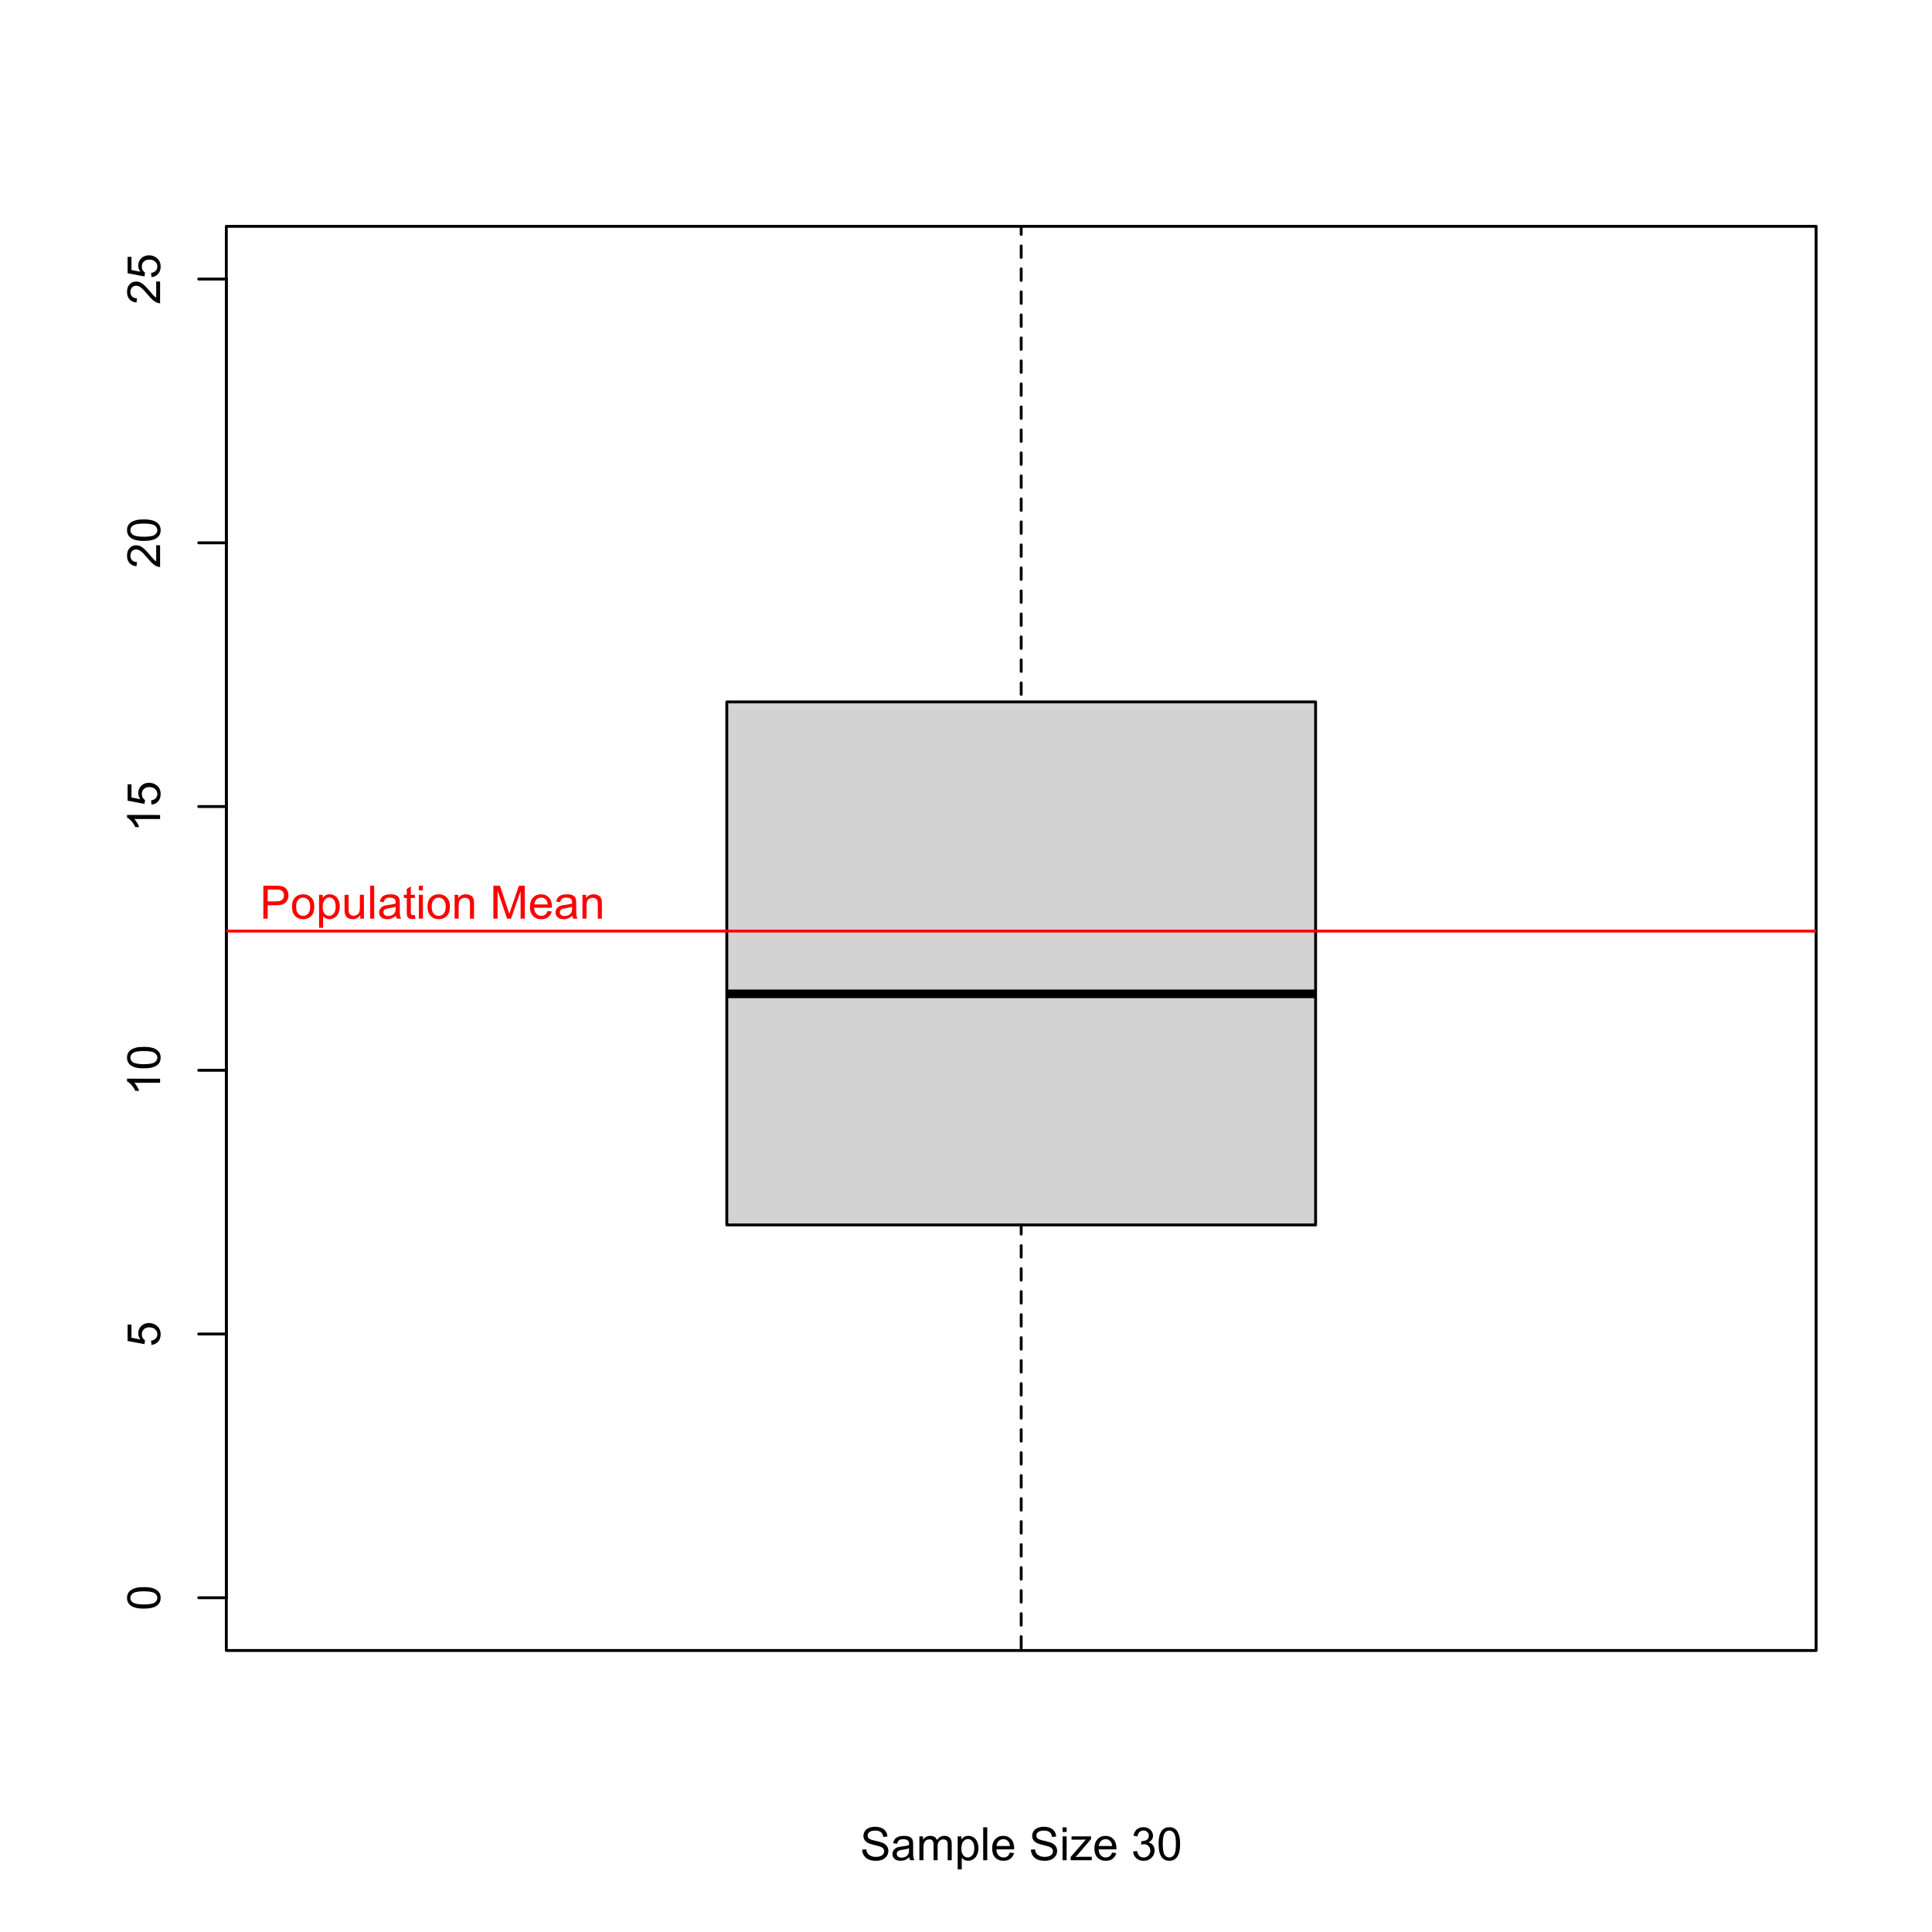
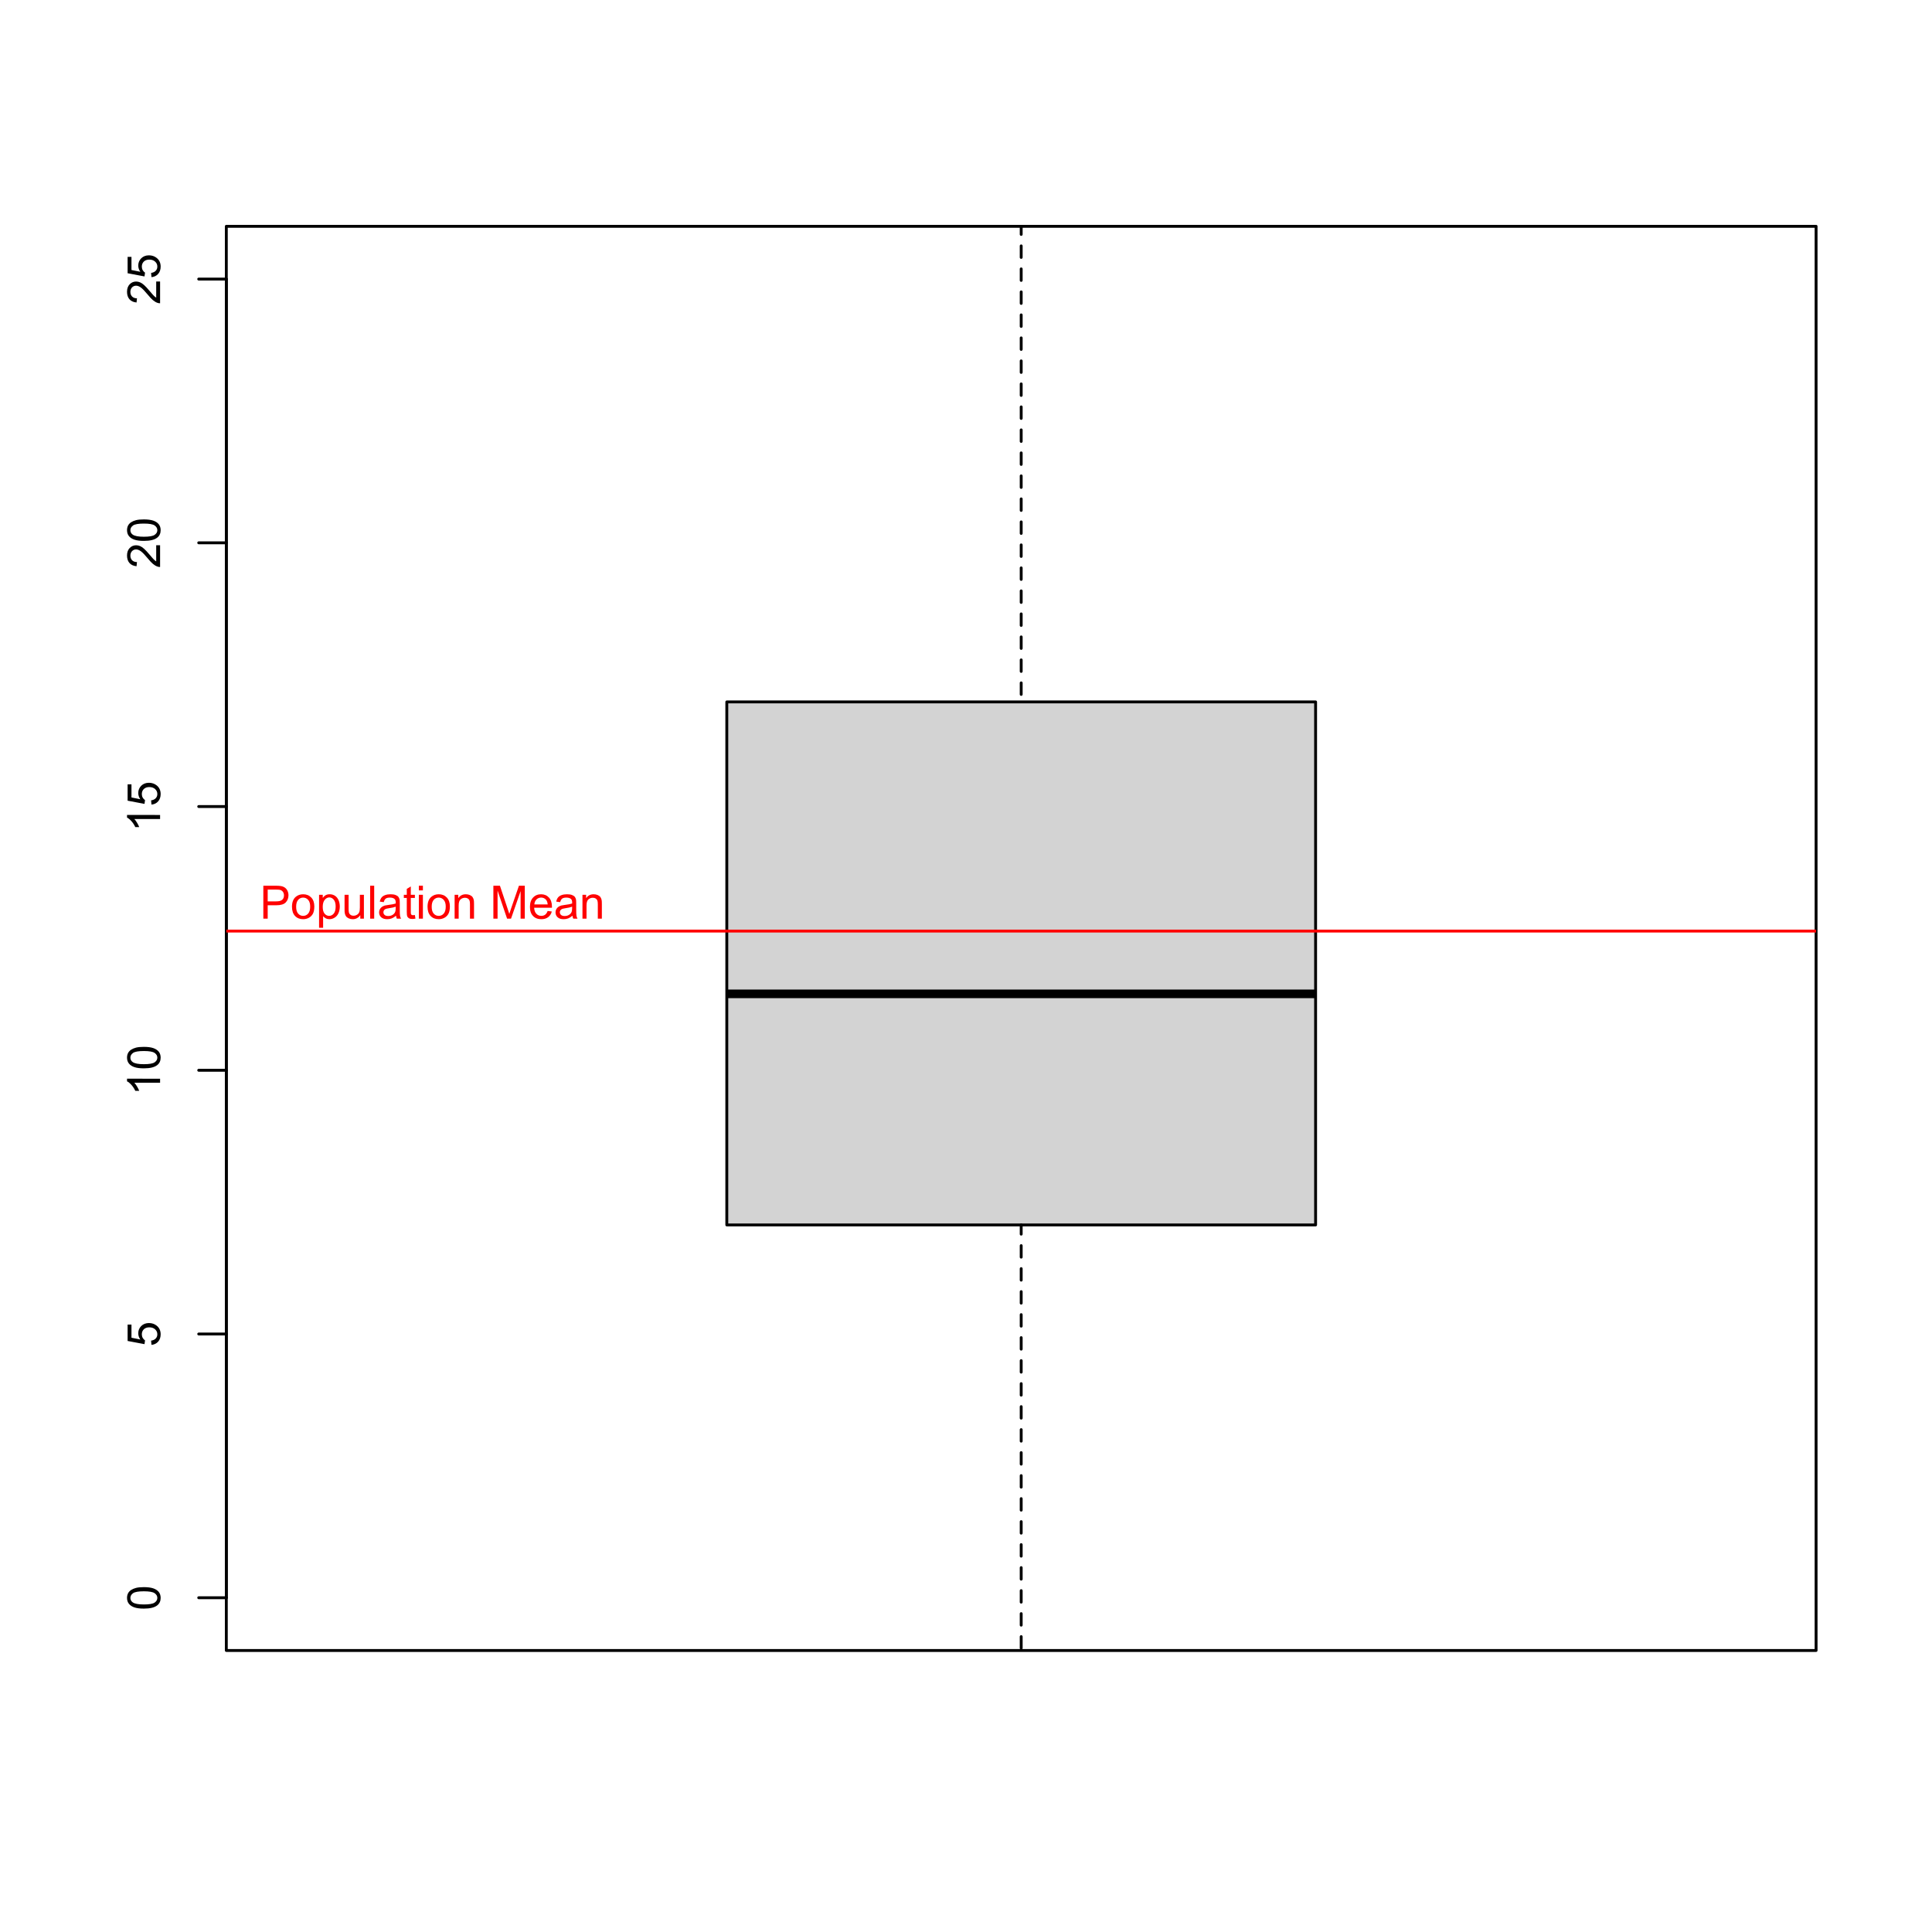
<svg xmlns="http://www.w3.org/2000/svg" xmlns:xlink="http://www.w3.org/1999/xlink" width="504pt" height="504pt" viewBox="0 0 504 504" version="1.1">
  <defs>
    <g>
      <symbol overflow="visible" id="glyph0-0">
        <path style="stroke:none;" d="M 0 -1.5 L -7.5 -1.5 L -7.5 -7.5 L 0 -7.5 Z M -0.188 -1.688 L -0.188 -7.312 L -7.312 -7.312 L -7.312 -1.688 Z M -0.188 -1.688 " />
      </symbol>
      <symbol overflow="visible" id="glyph0-1">
        <path style="stroke:none;" d="M -4.234 -0.5 C -5.246 -0.496 -6.062 -0.602 -6.688 -0.812 C -7.305 -1.02 -7.785 -1.328 -8.121 -1.742 C -8.457 -2.152 -8.625 -2.672 -8.625 -3.301 C -8.625 -3.758 -8.531 -4.164 -8.348 -4.512 C -8.16 -4.859 -7.891 -5.145 -7.543 -5.371 C -7.191 -5.594 -6.766 -5.773 -6.266 -5.906 C -5.762 -6.035 -5.086 -6.098 -4.234 -6.102 C -3.223 -6.098 -2.41 -5.996 -1.793 -5.789 C -1.176 -5.578 -0.695 -5.266 -0.359 -4.859 C -0.02 -4.445 0.145 -3.926 0.148 -3.297 C 0.145 -2.465 -0.148 -1.816 -0.742 -1.348 C -1.457 -0.781 -2.621 -0.496 -4.234 -0.5 Z M -4.234 -1.582 C -2.824 -1.582 -1.887 -1.746 -1.418 -2.074 C -0.949 -2.402 -0.715 -2.809 -0.719 -3.297 C -0.715 -3.777 -0.949 -4.184 -1.422 -4.52 C -1.887 -4.848 -2.824 -5.016 -4.234 -5.016 C -5.648 -5.016 -6.59 -4.848 -7.055 -4.52 C -7.516 -4.188 -7.746 -3.777 -7.75 -3.289 C -7.746 -2.801 -7.543 -2.414 -7.137 -2.129 C -6.613 -1.762 -5.645 -1.582 -4.234 -1.582 Z M -4.234 -1.582 " />
      </symbol>
      <symbol overflow="visible" id="glyph0-2">
        <path style="stroke:none;" d="M -2.25 -0.5 L -2.344 -1.605 C -1.805 -1.684 -1.398 -1.871 -1.125 -2.176 C -0.852 -2.473 -0.715 -2.836 -0.719 -3.258 C -0.715 -3.766 -0.906 -4.195 -1.293 -4.547 C -1.672 -4.898 -2.18 -5.074 -2.816 -5.074 C -3.414 -5.074 -3.891 -4.902 -4.242 -4.566 C -4.59 -4.227 -4.762 -3.785 -4.766 -3.242 C -4.762 -2.898 -4.684 -2.594 -4.531 -2.32 C -4.375 -2.047 -4.176 -1.832 -3.93 -1.676 L -4.062 -0.688 L -8.473 -1.52 L -8.473 -5.789 L -7.465 -5.789 L -7.465 -2.363 L -5.156 -1.898 C -5.516 -2.414 -5.695 -2.953 -5.695 -3.523 C -5.695 -4.27 -5.434 -4.902 -4.914 -5.422 C -4.395 -5.934 -3.727 -6.191 -2.91 -6.195 C -2.133 -6.191 -1.461 -5.965 -0.895 -5.516 C -0.199 -4.961 0.145 -4.211 0.148 -3.258 C 0.145 -2.477 -0.07 -1.836 -0.508 -1.344 C -0.941 -0.848 -1.523 -0.566 -2.25 -0.5 Z M -2.25 -0.5 " />
      </symbol>
      <symbol overflow="visible" id="glyph0-3">
        <path style="stroke:none;" d="M 0 -4.469 L 0 -3.414 L -6.719 -3.418 C -6.477 -3.16 -6.234 -2.828 -5.996 -2.418 C -5.75 -2.004 -5.57 -1.633 -5.449 -1.309 L -6.469 -1.309 C -6.742 -1.895 -7.078 -2.41 -7.477 -2.852 C -7.871 -3.293 -8.254 -3.605 -8.625 -3.793 L -8.625 -4.473 Z M 0 -4.469 " />
      </symbol>
      <symbol overflow="visible" id="glyph0-4">
        <path style="stroke:none;" d="M -1.012 -6.039 L 0 -6.039 L 0 -0.363 C -0.254 -0.355 -0.496 -0.395 -0.734 -0.488 C -1.117 -0.629 -1.5 -0.859 -1.875 -1.18 C -2.25 -1.496 -2.684 -1.957 -3.176 -2.562 C -3.941 -3.492 -4.547 -4.125 -4.992 -4.453 C -5.438 -4.781 -5.859 -4.945 -6.266 -4.945 C -6.68 -4.945 -7.031 -4.793 -7.32 -4.496 C -7.602 -4.195 -7.746 -3.809 -7.75 -3.328 C -7.746 -2.82 -7.594 -2.414 -7.293 -2.109 C -6.984 -1.805 -6.562 -1.648 -6.031 -1.648 L -6.141 -0.562 C -6.945 -0.637 -7.559 -0.914 -7.988 -1.402 C -8.41 -1.883 -8.625 -2.535 -8.625 -3.352 C -8.625 -4.176 -8.395 -4.828 -7.938 -5.309 C -7.48 -5.789 -6.914 -6.027 -6.242 -6.031 C -5.895 -6.027 -5.559 -5.957 -5.227 -5.82 C -4.891 -5.676 -4.539 -5.441 -4.176 -5.117 C -3.805 -4.789 -3.301 -4.25 -2.664 -3.492 C -2.129 -2.859 -1.77 -2.453 -1.582 -2.273 C -1.395 -2.094 -1.203 -1.945 -1.012 -1.828 Z M -1.012 -6.039 " />
      </symbol>
      <symbol overflow="visible" id="glyph1-0">
        <path style="stroke:none;" d="M 1.5 0 L 1.5 -7.5 L 7.5 -7.5 L 7.5 0 Z M 1.688 -0.188 L 7.312 -0.188 L 7.312 -7.312 L 1.688 -7.312 Z M 1.688 -0.188 " />
      </symbol>
      <symbol overflow="visible" id="glyph1-1">
-         <path style="stroke:none;" d="M 0.539 -2.758 L 1.609 -2.852 C 1.66 -2.422 1.777 -2.07 1.965 -1.797 C 2.145 -1.52 2.434 -1.297 2.828 -1.129 C 3.215 -0.957 3.656 -0.871 4.148 -0.875 C 4.578 -0.871 4.961 -0.938 5.297 -1.066 C 5.629 -1.191 5.875 -1.367 6.039 -1.594 C 6.199 -1.82 6.281 -2.066 6.281 -2.332 C 6.281 -2.598 6.203 -2.832 6.047 -3.035 C 5.891 -3.238 5.633 -3.406 5.273 -3.547 C 5.043 -3.633 4.531 -3.773 3.746 -3.965 C 2.953 -4.152 2.402 -4.332 2.086 -4.5 C 1.672 -4.711 1.363 -4.977 1.168 -5.297 C 0.965 -5.617 0.867 -5.973 0.867 -6.367 C 0.867 -6.801 0.988 -7.207 1.234 -7.582 C 1.48 -7.957 1.84 -8.242 2.312 -8.441 C 2.785 -8.633 3.312 -8.73 3.891 -8.734 C 4.523 -8.73 5.082 -8.629 5.574 -8.426 C 6.059 -8.223 6.434 -7.922 6.695 -7.523 C 6.957 -7.125 7.098 -6.672 7.117 -6.172 L 6.031 -6.086 C 5.969 -6.629 5.77 -7.039 5.434 -7.316 C 5.094 -7.594 4.598 -7.734 3.938 -7.734 C 3.25 -7.734 2.746 -7.605 2.434 -7.355 C 2.113 -7.098 1.957 -6.797 1.961 -6.445 C 1.957 -6.137 2.07 -5.883 2.297 -5.684 C 2.516 -5.48 3.086 -5.273 4.012 -5.07 C 4.934 -4.859 5.566 -4.68 5.914 -4.523 C 6.41 -4.293 6.781 -4 7.02 -3.648 C 7.254 -3.293 7.371 -2.887 7.375 -2.426 C 7.371 -1.969 7.242 -1.535 6.984 -1.133 C 6.723 -0.727 6.344 -0.414 5.855 -0.188 C 5.363 0.035 4.812 0.145 4.203 0.148 C 3.422 0.145 2.77 0.035 2.246 -0.191 C 1.719 -0.414 1.309 -0.754 1.012 -1.215 C 0.711 -1.668 0.555 -2.184 0.539 -2.758 Z M 0.539 -2.758 " />
+         <path style="stroke:none;" d="M 0.926 0 L 0.926 -8.59 L 4.164 -8.59 C 4.734 -8.59 5.172 -8.562 5.473 -8.508 C 5.895 -8.438 6.246 -8.301 6.531 -8.105 C 6.816 -7.906 7.047 -7.633 7.223 -7.277 C 7.395 -6.918 7.48 -6.527 7.484 -6.105 C 7.48 -5.371 7.25 -4.75 6.785 -4.25 C 6.316 -3.742 5.477 -3.492 4.266 -3.492 L 2.062 -3.492 L 2.062 0 Z M 2.062 -4.508 L 4.281 -4.508 C 5.012 -4.504 5.535 -4.641 5.848 -4.918 C 6.156 -5.188 6.309 -5.574 6.312 -6.07 C 6.309 -6.43 6.219 -6.734 6.039 -6.992 C 5.855 -7.242 5.617 -7.414 5.32 -7.5 C 5.125 -7.551 4.77 -7.574 4.258 -7.578 L 2.062 -7.578 Z M 2.062 -4.508 " />
      </symbol>
      <symbol overflow="visible" id="glyph1-2">
-         <path style="stroke:none;" d="M 4.852 -0.766 C 4.461 -0.434 4.082 -0.199 3.723 -0.062 C 3.355 0.074 2.969 0.141 2.562 0.141 C 1.875 0.141 1.352 -0.023 0.984 -0.359 C 0.617 -0.688 0.434 -1.117 0.434 -1.641 C 0.434 -1.945 0.5 -2.223 0.641 -2.473 C 0.777 -2.723 0.961 -2.926 1.188 -3.082 C 1.41 -3.234 1.664 -3.348 1.945 -3.43 C 2.152 -3.477 2.465 -3.531 2.883 -3.586 C 3.734 -3.688 4.359 -3.809 4.766 -3.949 C 4.766 -4.09 4.77 -4.18 4.77 -4.227 C 4.77 -4.648 4.668 -4.953 4.469 -5.133 C 4.199 -5.371 3.801 -5.488 3.27 -5.492 C 2.77 -5.488 2.402 -5.402 2.168 -5.23 C 1.934 -5.055 1.758 -4.746 1.648 -4.305 L 0.617 -4.445 C 0.707 -4.887 0.863 -5.242 1.078 -5.516 C 1.289 -5.781 1.598 -5.992 2.008 -6.141 C 2.41 -6.289 2.883 -6.363 3.422 -6.363 C 3.953 -6.363 4.383 -6.301 4.715 -6.176 C 5.047 -6.051 5.293 -5.891 5.449 -5.703 C 5.605 -5.512 5.715 -5.273 5.777 -4.984 C 5.809 -4.805 5.824 -4.48 5.828 -4.016 L 5.828 -2.609 C 5.824 -1.625 5.848 -1.004 5.895 -0.746 C 5.941 -0.484 6.031 -0.238 6.164 0 L 5.062 0 C 4.953 -0.219 4.883 -0.473 4.852 -0.766 Z M 4.766 -3.125 C 4.375 -2.965 3.801 -2.832 3.039 -2.727 C 2.605 -2.66 2.301 -2.59 2.121 -2.516 C 1.941 -2.434 1.801 -2.32 1.703 -2.172 C 1.605 -2.02 1.559 -1.852 1.559 -1.672 C 1.559 -1.387 1.664 -1.152 1.875 -0.969 C 2.086 -0.777 2.398 -0.684 2.812 -0.688 C 3.219 -0.684 3.578 -0.773 3.895 -0.953 C 4.211 -1.129 4.445 -1.371 4.594 -1.68 C 4.707 -1.918 4.762 -2.27 4.766 -2.734 Z M 4.766 -3.125 " />
+         <path style="stroke:none;" d="M 0.398 -3.109 C 0.398 -4.262 0.719 -5.117 1.359 -5.672 C 1.895 -6.133 2.547 -6.363 3.316 -6.363 C 4.172 -6.363 4.871 -6.082 5.414 -5.52 C 5.953 -4.957 6.223 -4.184 6.227 -3.199 C 6.223 -2.398 6.102 -1.766 5.867 -1.309 C 5.625 -0.848 5.277 -0.492 4.82 -0.238 C 4.359 0.016 3.859 0.141 3.316 0.141 C 2.441 0.141 1.734 -0.137 1.203 -0.695 C 0.664 -1.254 0.398 -2.059 0.398 -3.109 Z M 1.484 -3.109 C 1.48 -2.309 1.656 -1.711 2.004 -1.32 C 2.348 -0.922 2.785 -0.727 3.316 -0.727 C 3.84 -0.727 4.273 -0.926 4.621 -1.324 C 4.969 -1.723 5.145 -2.328 5.145 -3.148 C 5.145 -3.914 4.969 -4.496 4.617 -4.895 C 4.266 -5.289 3.832 -5.488 3.316 -5.492 C 2.785 -5.488 2.348 -5.293 2.004 -4.898 C 1.656 -4.5 1.48 -3.902 1.484 -3.109 Z M 1.484 -3.109 " />
      </symbol>
      <symbol overflow="visible" id="glyph1-3">
-         <path style="stroke:none;" d="M 0.789 0 L 0.789 -6.223 L 1.734 -6.223 L 1.734 -5.352 C 1.93 -5.648 2.188 -5.895 2.512 -6.082 C 2.836 -6.27 3.207 -6.363 3.621 -6.363 C 4.082 -6.363 4.457 -6.266 4.754 -6.074 C 5.043 -5.883 5.254 -5.617 5.379 -5.273 C 5.871 -6 6.512 -6.363 7.301 -6.363 C 7.918 -6.363 8.391 -6.191 8.723 -5.848 C 9.055 -5.504 9.223 -4.977 9.223 -4.273 L 9.223 0 L 8.172 0 L 8.172 -3.922 C 8.168 -4.34 8.133 -4.645 8.07 -4.832 C 8 -5.016 7.879 -5.164 7.699 -5.277 C 7.52 -5.391 7.309 -5.449 7.066 -5.449 C 6.629 -5.449 6.266 -5.301 5.977 -5.012 C 5.688 -4.719 5.543 -4.254 5.543 -3.617 L 5.543 0 L 4.488 0 L 4.488 -4.043 C 4.488 -4.512 4.402 -4.863 4.23 -5.098 C 4.059 -5.332 3.777 -5.449 3.387 -5.449 C 3.09 -5.449 2.812 -5.371 2.562 -5.215 C 2.309 -5.059 2.129 -4.828 2.016 -4.527 C 1.898 -4.227 1.84 -3.793 1.844 -3.227 L 1.844 0 Z M 0.789 0 " />
+         <path style="stroke:none;" d="M 0.789 2.383 L 0.789 -6.223 L 1.75 -6.223 L 1.75 -5.414 C 1.977 -5.73 2.234 -5.965 2.52 -6.125 C 2.801 -6.281 3.145 -6.363 3.555 -6.363 C 4.082 -6.363 4.551 -6.227 4.961 -5.953 C 5.363 -5.68 5.672 -5.293 5.883 -4.793 C 6.09 -4.293 6.191 -3.746 6.195 -3.156 C 6.191 -2.52 6.078 -1.945 5.852 -1.438 C 5.621 -0.922 5.289 -0.531 4.855 -0.266 C 4.418 0.008 3.961 0.141 3.48 0.141 C 3.129 0.141 2.812 0.066 2.535 -0.082 C 2.254 -0.23 2.023 -0.418 1.844 -0.645 L 1.844 2.383 Z M 1.746 -3.078 C 1.746 -2.273 1.906 -1.684 2.23 -1.301 C 2.555 -0.918 2.949 -0.727 3.41 -0.727 C 3.879 -0.727 4.277 -0.922 4.613 -1.32 C 4.945 -1.711 5.113 -2.328 5.117 -3.164 C 5.113 -3.953 4.949 -4.547 4.625 -4.945 C 4.297 -5.34 3.91 -5.535 3.457 -5.539 C 3.004 -5.535 2.605 -5.324 2.262 -4.906 C 1.918 -4.484 1.746 -3.875 1.746 -3.078 Z M 1.746 -3.078 " />
      </symbol>
      <symbol overflow="visible" id="glyph1-4">
-         <path style="stroke:none;" d="M 0.789 2.383 L 0.789 -6.223 L 1.75 -6.223 L 1.75 -5.414 C 1.977 -5.73 2.234 -5.965 2.52 -6.125 C 2.801 -6.281 3.145 -6.363 3.555 -6.363 C 4.082 -6.363 4.551 -6.227 4.961 -5.953 C 5.363 -5.68 5.672 -5.293 5.883 -4.793 C 6.09 -4.293 6.191 -3.746 6.195 -3.156 C 6.191 -2.52 6.078 -1.945 5.852 -1.438 C 5.621 -0.922 5.289 -0.531 4.855 -0.266 C 4.418 0.008 3.961 0.141 3.48 0.141 C 3.129 0.141 2.812 0.066 2.535 -0.082 C 2.254 -0.23 2.023 -0.418 1.844 -0.645 L 1.844 2.383 Z M 1.746 -3.078 C 1.746 -2.273 1.906 -1.684 2.23 -1.301 C 2.555 -0.918 2.949 -0.727 3.41 -0.727 C 3.879 -0.727 4.277 -0.922 4.613 -1.32 C 4.945 -1.711 5.113 -2.328 5.117 -3.164 C 5.113 -3.953 4.949 -4.547 4.625 -4.945 C 4.297 -5.34 3.91 -5.535 3.457 -5.539 C 3.004 -5.535 2.605 -5.324 2.262 -4.906 C 1.918 -4.484 1.746 -3.875 1.746 -3.078 Z M 1.746 -3.078 " />
+         <path style="stroke:none;" d="M 4.867 0 L 4.867 -0.914 C 4.379 -0.211 3.723 0.141 2.895 0.141 C 2.527 0.141 2.184 0.07 1.867 -0.07 C 1.547 -0.211 1.309 -0.387 1.156 -0.602 C 1 -0.812 0.895 -1.074 0.832 -1.383 C 0.785 -1.59 0.762 -1.918 0.766 -2.367 L 0.766 -6.223 L 1.82 -6.223 L 1.82 -2.773 C 1.816 -2.219 1.84 -1.848 1.887 -1.656 C 1.949 -1.379 2.09 -1.16 2.309 -1.004 C 2.523 -0.84 2.789 -0.762 3.105 -0.766 C 3.418 -0.762 3.715 -0.844 3.996 -1.008 C 4.273 -1.172 4.469 -1.391 4.586 -1.672 C 4.699 -1.949 4.758 -2.355 4.758 -2.891 L 4.758 -6.223 L 5.812 -6.223 L 5.812 0 Z M 4.867 0 " />
      </symbol>
      <symbol overflow="visible" id="glyph1-5">
        <path style="stroke:none;" d="M 0.766 0 L 0.766 -8.59 L 1.82 -8.59 L 1.82 0 Z M 0.766 0 " />
      </symbol>
      <symbol overflow="visible" id="glyph1-6">
-         <path style="stroke:none;" d="M 5.051 -2.004 L 6.141 -1.867 C 5.969 -1.23 5.648 -0.738 5.184 -0.387 C 4.719 -0.035 4.125 0.141 3.406 0.141 C 2.492 0.141 1.77 -0.137 1.238 -0.699 C 0.699 -1.254 0.434 -2.043 0.438 -3.059 C 0.434 -4.105 0.703 -4.918 1.246 -5.496 C 1.781 -6.074 2.48 -6.363 3.344 -6.363 C 4.176 -6.363 4.855 -6.078 5.383 -5.512 C 5.91 -4.945 6.176 -4.148 6.176 -3.125 C 6.176 -3.059 6.172 -2.965 6.172 -2.844 L 1.531 -2.844 C 1.562 -2.156 1.758 -1.633 2.109 -1.27 C 2.457 -0.906 2.891 -0.727 3.41 -0.727 C 3.797 -0.727 4.125 -0.828 4.402 -1.031 C 4.672 -1.234 4.891 -1.559 5.051 -2.004 Z M 1.586 -3.711 L 5.062 -3.711 C 5.016 -4.227 4.883 -4.621 4.664 -4.887 C 4.328 -5.293 3.891 -5.496 3.359 -5.496 C 2.871 -5.496 2.465 -5.332 2.137 -5.008 C 1.805 -4.684 1.621 -4.25 1.586 -3.711 Z M 1.586 -3.711 " />
+         <path style="stroke:none;" d="M 4.852 -0.766 C 4.461 -0.434 4.082 -0.199 3.723 -0.062 C 3.355 0.074 2.969 0.141 2.562 0.141 C 1.875 0.141 1.352 -0.023 0.984 -0.359 C 0.617 -0.688 0.434 -1.117 0.434 -1.641 C 0.434 -1.945 0.5 -2.223 0.641 -2.473 C 0.777 -2.723 0.961 -2.926 1.188 -3.082 C 1.41 -3.234 1.664 -3.348 1.945 -3.43 C 2.152 -3.477 2.465 -3.531 2.883 -3.586 C 3.734 -3.688 4.359 -3.809 4.766 -3.949 C 4.766 -4.09 4.77 -4.18 4.77 -4.227 C 4.77 -4.648 4.668 -4.953 4.469 -5.133 C 4.199 -5.371 3.801 -5.488 3.27 -5.492 C 2.77 -5.488 2.402 -5.402 2.168 -5.23 C 1.934 -5.055 1.758 -4.746 1.648 -4.305 L 0.617 -4.445 C 0.707 -4.887 0.863 -5.242 1.078 -5.516 C 1.289 -5.781 1.598 -5.992 2.008 -6.141 C 2.41 -6.289 2.883 -6.363 3.422 -6.363 C 3.953 -6.363 4.383 -6.301 4.715 -6.176 C 5.047 -6.051 5.293 -5.891 5.449 -5.703 C 5.605 -5.512 5.715 -5.273 5.777 -4.984 C 5.809 -4.805 5.824 -4.48 5.828 -4.016 L 5.828 -2.609 C 5.824 -1.625 5.848 -1.004 5.895 -0.746 C 5.941 -0.484 6.031 -0.238 6.164 0 L 5.062 0 C 4.953 -0.219 4.883 -0.473 4.852 -0.766 Z M 4.766 -3.125 C 4.375 -2.965 3.801 -2.832 3.039 -2.727 C 2.605 -2.66 2.301 -2.59 2.121 -2.516 C 1.941 -2.434 1.801 -2.32 1.703 -2.172 C 1.605 -2.02 1.559 -1.852 1.559 -1.672 C 1.559 -1.387 1.664 -1.152 1.875 -0.969 C 2.086 -0.777 2.398 -0.684 2.812 -0.688 C 3.219 -0.684 3.578 -0.773 3.895 -0.953 C 4.211 -1.129 4.445 -1.371 4.594 -1.68 C 4.707 -1.918 4.762 -2.27 4.766 -2.734 Z M 4.766 -3.125 " />
      </symbol>
      <symbol overflow="visible" id="glyph1-7">
-         <path style="stroke:none;" d="" />
+         <path style="stroke:none;" d="M 3.094 -0.945 L 3.246 -0.012 C 2.949 0.051 2.684 0.082 2.449 0.082 C 2.066 0.082 1.77 0.023 1.559 -0.098 C 1.348 -0.219 1.199 -0.379 1.113 -0.578 C 1.027 -0.773 0.984 -1.188 0.984 -1.82 L 0.984 -5.402 L 0.211 -5.402 L 0.211 -6.223 L 0.984 -6.223 L 0.984 -7.766 L 2.031 -8.398 L 2.031 -6.223 L 3.094 -6.223 L 3.094 -5.402 L 2.031 -5.402 L 2.031 -1.766 C 2.027 -1.461 2.047 -1.27 2.086 -1.184 C 2.125 -1.098 2.184 -1.027 2.27 -0.977 C 2.352 -0.926 2.473 -0.902 2.633 -0.902 C 2.742 -0.902 2.898 -0.914 3.094 -0.945 Z M 3.094 -0.945 " />
      </symbol>
      <symbol overflow="visible" id="glyph1-8">
        <path style="stroke:none;" d="M 0.797 -7.375 L 0.797 -8.59 L 1.852 -8.59 L 1.852 -7.375 Z M 0.797 0 L 0.797 -6.223 L 1.852 -6.223 L 1.852 0 Z M 0.797 0 " />
      </symbol>
      <symbol overflow="visible" id="glyph1-9">
-         <path style="stroke:none;" d="M 0.234 0 L 0.234 -0.855 L 4.195 -5.402 C 3.746 -5.379 3.348 -5.367 3.008 -5.367 L 0.469 -5.367 L 0.469 -6.223 L 5.555 -6.223 L 5.555 -5.523 L 2.188 -1.578 L 1.535 -0.855 C 2.004 -0.887 2.445 -0.902 2.867 -0.906 L 5.742 -0.906 L 5.742 0 Z M 0.234 0 " />
+         <path style="stroke:none;" d="M 0.789 0 L 0.789 -6.223 L 1.742 -6.223 L 1.742 -5.336 C 2.195 -6.02 2.855 -6.363 3.719 -6.363 C 4.09 -6.363 4.434 -6.293 4.754 -6.16 C 5.066 -6.023 5.305 -5.848 5.461 -5.633 C 5.617 -5.41 5.727 -5.152 5.789 -4.852 C 5.828 -4.656 5.848 -4.312 5.848 -3.828 L 5.848 0 L 4.793 0 L 4.793 -3.785 C 4.793 -4.215 4.75 -4.535 4.668 -4.75 C 4.586 -4.961 4.441 -5.129 4.234 -5.258 C 4.023 -5.383 3.777 -5.449 3.5 -5.449 C 3.047 -5.449 2.66 -5.305 2.332 -5.02 C 2.004 -4.734 1.84 -4.195 1.844 -3.398 L 1.844 0 Z M 0.789 0 " />
      </symbol>
      <symbol overflow="visible" id="glyph1-10">
-         <path style="stroke:none;" d="M 0.504 -2.266 L 1.559 -2.406 C 1.68 -1.809 1.883 -1.379 2.176 -1.113 C 2.465 -0.848 2.82 -0.715 3.242 -0.719 C 3.734 -0.715 4.152 -0.887 4.496 -1.234 C 4.832 -1.574 5.004 -2 5.008 -2.516 C 5.004 -2.996 4.848 -3.395 4.535 -3.711 C 4.219 -4.023 3.816 -4.184 3.328 -4.184 C 3.129 -4.184 2.879 -4.145 2.586 -4.066 L 2.703 -4.992 C 2.766 -4.984 2.824 -4.98 2.871 -4.98 C 3.32 -4.98 3.723 -5.098 4.086 -5.332 C 4.441 -5.566 4.621 -5.926 4.625 -6.414 C 4.621 -6.801 4.492 -7.121 4.23 -7.375 C 3.965 -7.629 3.625 -7.758 3.219 -7.758 C 2.805 -7.758 2.465 -7.629 2.191 -7.371 C 1.918 -7.113 1.742 -6.727 1.664 -6.211 L 0.609 -6.398 C 0.738 -7.105 1.031 -7.652 1.488 -8.043 C 1.941 -8.43 2.508 -8.625 3.195 -8.625 C 3.66 -8.625 4.094 -8.523 4.488 -8.324 C 4.879 -8.121 5.18 -7.848 5.391 -7.5 C 5.602 -7.148 5.707 -6.777 5.707 -6.391 C 5.707 -6.02 5.605 -5.684 5.406 -5.379 C 5.207 -5.074 4.914 -4.832 4.523 -4.652 C 5.031 -4.535 5.426 -4.289 5.707 -3.922 C 5.988 -3.547 6.129 -3.086 6.129 -2.539 C 6.129 -1.785 5.855 -1.148 5.309 -0.629 C 4.762 -0.105 4.07 0.152 3.234 0.152 C 2.477 0.152 1.848 -0.07 1.355 -0.52 C 0.855 -0.969 0.574 -1.551 0.504 -2.266 Z M 0.504 -2.266 " />
+         <path style="stroke:none;" d="" />
      </symbol>
      <symbol overflow="visible" id="glyph1-11">
-         <path style="stroke:none;" d="M 0.5 -4.234 C 0.496 -5.246 0.602 -6.062 0.812 -6.688 C 1.02 -7.305 1.328 -7.785 1.742 -8.121 C 2.148 -8.457 2.668 -8.625 3.297 -8.625 C 3.758 -8.625 4.164 -8.531 4.512 -8.348 C 4.855 -8.16 5.141 -7.891 5.371 -7.543 C 5.594 -7.191 5.773 -6.766 5.906 -6.266 C 6.035 -5.762 6.098 -5.086 6.102 -4.234 C 6.098 -3.227 5.996 -2.414 5.789 -1.797 C 5.578 -1.176 5.266 -0.695 4.859 -0.359 C 4.445 -0.02 3.926 0.145 3.297 0.148 C 2.465 0.145 1.816 -0.148 1.348 -0.742 C 0.781 -1.457 0.496 -2.621 0.5 -4.234 Z M 1.582 -4.234 C 1.582 -2.824 1.746 -1.887 2.074 -1.418 C 2.402 -0.949 2.809 -0.715 3.297 -0.719 C 3.777 -0.715 4.184 -0.949 4.52 -1.422 C 4.848 -1.887 5.016 -2.824 5.016 -4.234 C 5.016 -5.648 4.848 -6.59 4.52 -7.055 C 4.184 -7.516 3.773 -7.746 3.289 -7.75 C 2.801 -7.746 2.414 -7.543 2.125 -7.137 C 1.762 -6.613 1.582 -5.645 1.582 -4.234 Z M 1.582 -4.234 " />
+         <path style="stroke:none;" d="M 0.891 0 L 0.891 -8.59 L 2.602 -8.59 L 4.633 -2.508 C 4.816 -1.938 4.953 -1.512 5.047 -1.234 C 5.141 -1.543 5.293 -2.004 5.5 -2.613 L 7.559 -8.59 L 9.086 -8.59 L 9.086 0 L 7.992 0 L 7.992 -7.188 L 5.496 0 L 4.469 0 L 1.984 -7.312 L 1.984 0 Z M 0.891 0 " />
      </symbol>
      <symbol overflow="visible" id="glyph1-12">
-         <path style="stroke:none;" d="M 0.926 0 L 0.926 -8.59 L 4.164 -8.59 C 4.734 -8.59 5.172 -8.562 5.473 -8.508 C 5.895 -8.438 6.246 -8.301 6.531 -8.105 C 6.816 -7.906 7.047 -7.633 7.223 -7.277 C 7.395 -6.918 7.48 -6.527 7.484 -6.105 C 7.48 -5.371 7.25 -4.75 6.785 -4.25 C 6.316 -3.742 5.477 -3.492 4.266 -3.492 L 2.062 -3.492 L 2.062 0 Z M 2.062 -4.508 L 4.281 -4.508 C 5.012 -4.504 5.535 -4.641 5.848 -4.918 C 6.156 -5.188 6.309 -5.574 6.312 -6.07 C 6.309 -6.43 6.219 -6.734 6.039 -6.992 C 5.855 -7.242 5.617 -7.414 5.32 -7.5 C 5.125 -7.551 4.77 -7.574 4.258 -7.578 L 2.062 -7.578 Z M 2.062 -4.508 " />
-       </symbol>
-       <symbol overflow="visible" id="glyph1-13">
-         <path style="stroke:none;" d="M 0.398 -3.109 C 0.398 -4.262 0.719 -5.117 1.359 -5.672 C 1.895 -6.133 2.547 -6.363 3.316 -6.363 C 4.172 -6.363 4.871 -6.082 5.414 -5.52 C 5.953 -4.957 6.223 -4.184 6.227 -3.199 C 6.223 -2.398 6.102 -1.766 5.867 -1.309 C 5.625 -0.848 5.277 -0.492 4.82 -0.238 C 4.359 0.016 3.859 0.141 3.316 0.141 C 2.441 0.141 1.734 -0.137 1.203 -0.695 C 0.664 -1.254 0.398 -2.059 0.398 -3.109 Z M 1.484 -3.109 C 1.48 -2.309 1.656 -1.711 2.004 -1.32 C 2.348 -0.922 2.785 -0.727 3.316 -0.727 C 3.84 -0.727 4.273 -0.926 4.621 -1.324 C 4.969 -1.723 5.145 -2.328 5.145 -3.148 C 5.145 -3.914 4.969 -4.496 4.617 -4.895 C 4.266 -5.289 3.832 -5.488 3.316 -5.492 C 2.785 -5.488 2.348 -5.293 2.004 -4.898 C 1.656 -4.5 1.48 -3.902 1.484 -3.109 Z M 1.484 -3.109 " />
-       </symbol>
-       <symbol overflow="visible" id="glyph1-14">
-         <path style="stroke:none;" d="M 4.867 0 L 4.867 -0.914 C 4.379 -0.211 3.723 0.141 2.895 0.141 C 2.527 0.141 2.184 0.07 1.867 -0.07 C 1.547 -0.211 1.309 -0.387 1.156 -0.602 C 1 -0.812 0.895 -1.074 0.832 -1.383 C 0.785 -1.59 0.762 -1.918 0.766 -2.367 L 0.766 -6.223 L 1.82 -6.223 L 1.82 -2.773 C 1.816 -2.219 1.84 -1.848 1.887 -1.656 C 1.949 -1.379 2.09 -1.16 2.309 -1.004 C 2.523 -0.84 2.789 -0.762 3.105 -0.766 C 3.418 -0.762 3.715 -0.844 3.996 -1.008 C 4.273 -1.172 4.469 -1.391 4.586 -1.672 C 4.699 -1.949 4.758 -2.355 4.758 -2.891 L 4.758 -6.223 L 5.812 -6.223 L 5.812 0 Z M 4.867 0 " />
-       </symbol>
-       <symbol overflow="visible" id="glyph1-15">
-         <path style="stroke:none;" d="M 3.094 -0.945 L 3.246 -0.012 C 2.949 0.051 2.684 0.082 2.449 0.082 C 2.066 0.082 1.77 0.023 1.559 -0.098 C 1.348 -0.219 1.199 -0.379 1.113 -0.578 C 1.027 -0.773 0.984 -1.188 0.984 -1.82 L 0.984 -5.402 L 0.211 -5.402 L 0.211 -6.223 L 0.984 -6.223 L 0.984 -7.766 L 2.031 -8.398 L 2.031 -6.223 L 3.094 -6.223 L 3.094 -5.402 L 2.031 -5.402 L 2.031 -1.766 C 2.027 -1.461 2.047 -1.27 2.086 -1.184 C 2.125 -1.098 2.184 -1.027 2.27 -0.977 C 2.352 -0.926 2.473 -0.902 2.633 -0.902 C 2.742 -0.902 2.898 -0.914 3.094 -0.945 Z M 3.094 -0.945 " />
-       </symbol>
-       <symbol overflow="visible" id="glyph1-16">
-         <path style="stroke:none;" d="M 0.789 0 L 0.789 -6.223 L 1.742 -6.223 L 1.742 -5.336 C 2.195 -6.02 2.855 -6.363 3.719 -6.363 C 4.09 -6.363 4.434 -6.293 4.754 -6.16 C 5.066 -6.023 5.305 -5.848 5.461 -5.633 C 5.617 -5.41 5.727 -5.152 5.789 -4.852 C 5.828 -4.656 5.848 -4.312 5.848 -3.828 L 5.848 0 L 4.793 0 L 4.793 -3.785 C 4.793 -4.215 4.75 -4.535 4.668 -4.75 C 4.586 -4.961 4.441 -5.129 4.234 -5.258 C 4.023 -5.383 3.777 -5.449 3.5 -5.449 C 3.047 -5.449 2.66 -5.305 2.332 -5.02 C 2.004 -4.734 1.84 -4.195 1.844 -3.398 L 1.844 0 Z M 0.789 0 " />
-       </symbol>
-       <symbol overflow="visible" id="glyph1-17">
-         <path style="stroke:none;" d="M 0.891 0 L 0.891 -8.59 L 2.602 -8.59 L 4.633 -2.508 C 4.816 -1.938 4.953 -1.512 5.047 -1.234 C 5.141 -1.543 5.293 -2.004 5.5 -2.613 L 7.559 -8.59 L 9.086 -8.59 L 9.086 0 L 7.992 0 L 7.992 -7.188 L 5.496 0 L 4.469 0 L 1.984 -7.312 L 1.984 0 Z M 0.891 0 " />
+         <path style="stroke:none;" d="M 5.051 -2.004 L 6.141 -1.867 C 5.969 -1.23 5.648 -0.738 5.184 -0.387 C 4.719 -0.035 4.125 0.141 3.406 0.141 C 2.492 0.141 1.77 -0.137 1.238 -0.699 C 0.699 -1.254 0.434 -2.043 0.438 -3.059 C 0.434 -4.105 0.703 -4.918 1.246 -5.496 C 1.781 -6.074 2.48 -6.363 3.344 -6.363 C 4.176 -6.363 4.855 -6.078 5.383 -5.512 C 5.91 -4.945 6.176 -4.148 6.176 -3.125 C 6.176 -3.059 6.172 -2.965 6.172 -2.844 L 1.531 -2.844 C 1.562 -2.156 1.758 -1.633 2.109 -1.27 C 2.457 -0.906 2.891 -0.727 3.41 -0.727 C 3.797 -0.727 4.125 -0.828 4.402 -1.031 C 4.672 -1.234 4.891 -1.559 5.051 -2.004 Z M 1.586 -3.711 L 5.062 -3.711 C 5.016 -4.227 4.883 -4.621 4.664 -4.887 C 4.328 -5.293 3.891 -5.496 3.359 -5.496 C 2.871 -5.496 2.465 -5.332 2.137 -5.008 C 1.805 -4.684 1.621 -4.25 1.586 -3.711 Z M 1.586 -3.711 " />
      </symbol>
    </g>
    <clipPath id="clip1">
      <path d="M 266 319 L 267 319 L 267 430.559 L 266 430.559 Z M 266 319 " />
    </clipPath>
    <clipPath id="clip2">
      <path d="M 266 59.039 L 267 59.039 L 267 184 L 266 184 Z M 266 59.039 " />
    </clipPath>
    <clipPath id="clip3">
      <path d="M 59.039 242 L 473.758 242 L 473.758 244 L 59.039 244 Z M 59.039 242 " />
    </clipPath>
  </defs>
-   <g id="surface314">
+   <g id="surface764">
    <rect x="0" y="0" width="504" height="504" style="fill:rgb(100%,100%,100%);fill-opacity:1;stroke:none;" />
    <path style=" stroke:none;fill-rule:nonzero;fill:rgb(82.745%,82.745%,82.745%);fill-opacity:1;" d="M 189.602 319.547 L 343.199 319.547 L 343.199 183.109 L 189.602 183.109 Z M 189.602 319.547 " />
    <path style="fill:none;stroke-width:2.25;stroke-linecap:butt;stroke-linejoin:round;stroke:rgb(0%,0%,0%);stroke-opacity:1;stroke-miterlimit:10;" d="M 189.602 259.266 L 343.199 259.266 " />
    <g clip-path="url(#clip1)" clip-rule="nonzero">
      <path style="fill:none;stroke-width:0.75;stroke-linecap:round;stroke-linejoin:round;stroke:rgb(0%,0%,0%);stroke-opacity:1;stroke-dasharray:3,3;stroke-miterlimit:10;" d="M 266.398 441.949 L 266.398 319.547 " />
    </g>
    <g clip-path="url(#clip2)" clip-rule="nonzero">
      <path style="fill:none;stroke-width:0.75;stroke-linecap:round;stroke-linejoin:round;stroke:rgb(0%,0%,0%);stroke-opacity:1;stroke-dasharray:3,3;stroke-miterlimit:10;" d="M 266.398 -19.852 L 266.398 183.109 " />
    </g>
    <path style="fill:none;stroke-width:0.75;stroke-linecap:round;stroke-linejoin:round;stroke:rgb(0%,0%,0%);stroke-opacity:1;stroke-miterlimit:10;" d="M 189.602 319.547 L 343.199 319.547 L 343.199 183.109 L 189.602 183.109 Z M 189.602 319.547 " />
    <path style="fill:none;stroke-width:0.75;stroke-linecap:round;stroke-linejoin:round;stroke:rgb(0%,0%,0%);stroke-opacity:1;stroke-miterlimit:10;" d="M 59.039 416.801 L 59.039 72.801 " />
    <path style="fill:none;stroke-width:0.75;stroke-linecap:round;stroke-linejoin:round;stroke:rgb(0%,0%,0%);stroke-opacity:1;stroke-miterlimit:10;" d="M 59.039 416.801 L 51.84 416.801 " />
    <path style="fill:none;stroke-width:0.75;stroke-linecap:round;stroke-linejoin:round;stroke:rgb(0%,0%,0%);stroke-opacity:1;stroke-miterlimit:10;" d="M 59.039 348 L 51.84 348 " />
    <path style="fill:none;stroke-width:0.75;stroke-linecap:round;stroke-linejoin:round;stroke:rgb(0%,0%,0%);stroke-opacity:1;stroke-miterlimit:10;" d="M 59.039 279.199 L 51.84 279.199 " />
    <path style="fill:none;stroke-width:0.75;stroke-linecap:round;stroke-linejoin:round;stroke:rgb(0%,0%,0%);stroke-opacity:1;stroke-miterlimit:10;" d="M 59.039 210.398 L 51.84 210.398 " />
    <path style="fill:none;stroke-width:0.75;stroke-linecap:round;stroke-linejoin:round;stroke:rgb(0%,0%,0%);stroke-opacity:1;stroke-miterlimit:10;" d="M 59.039 141.602 L 51.84 141.602 " />
    <path style="fill:none;stroke-width:0.75;stroke-linecap:round;stroke-linejoin:round;stroke:rgb(0%,0%,0%);stroke-opacity:1;stroke-miterlimit:10;" d="M 59.039 72.801 L 51.84 72.801 " />
    <g style="fill:rgb(0%,0%,0%);fill-opacity:1;">
      <use xlink:href="#glyph0-1" x="41.762" y="420.137" />
    </g>
    <g style="fill:rgb(0%,0%,0%);fill-opacity:1;">
      <use xlink:href="#glyph0-2" x="41.762" y="351.336" />
    </g>
    <g style="fill:rgb(0%,0%,0%);fill-opacity:1;">
      <use xlink:href="#glyph0-3" x="41.762" y="285.871" />
      <use xlink:href="#glyph0-1" x="41.762" y="279.197" />
    </g>
    <g style="fill:rgb(0%,0%,0%);fill-opacity:1;">
      <use xlink:href="#glyph0-3" x="41.762" y="217.07" />
      <use xlink:href="#glyph0-2" x="41.762" y="210.396" />
    </g>
    <g style="fill:rgb(0%,0%,0%);fill-opacity:1;">
      <use xlink:href="#glyph0-4" x="41.762" y="148.273" />
      <use xlink:href="#glyph0-1" x="41.762" y="141.6" />
    </g>
    <g style="fill:rgb(0%,0%,0%);fill-opacity:1;">
      <use xlink:href="#glyph0-4" x="41.762" y="79.473" />
      <use xlink:href="#glyph0-2" x="41.762" y="72.799" />
    </g>
-     <g style="fill:rgb(0%,0%,0%);fill-opacity:1;">
-       <use xlink:href="#glyph1-1" x="224.375" y="485.281" />
-       <use xlink:href="#glyph1-2" x="232.379" y="485.281" />
-       <use xlink:href="#glyph1-3" x="239.053" y="485.281" />
-       <use xlink:href="#glyph1-4" x="249.049" y="485.281" />
-       <use xlink:href="#glyph1-5" x="255.723" y="485.281" />
-       <use xlink:href="#glyph1-6" x="258.389" y="485.281" />
-       <use xlink:href="#glyph1-7" x="265.062" y="485.281" />
-       <use xlink:href="#glyph1-1" x="268.396" y="485.281" />
-       <use xlink:href="#glyph1-8" x="276.4" y="485.281" />
-       <use xlink:href="#glyph1-9" x="279.066" y="485.281" />
-       <use xlink:href="#glyph1-6" x="285.066" y="485.281" />
-       <use xlink:href="#glyph1-7" x="291.74" y="485.281" />
-       <use xlink:href="#glyph1-10" x="295.074" y="485.281" />
-       <use xlink:href="#glyph1-11" x="301.748" y="485.281" />
-     </g>
    <path style="fill:none;stroke-width:0.75;stroke-linecap:round;stroke-linejoin:round;stroke:rgb(0%,0%,0%);stroke-opacity:1;stroke-miterlimit:10;" d="M 59.039 430.559 L 473.762 430.559 L 473.762 59.039 L 59.039 59.039 Z M 59.039 430.559 " />
    <g clip-path="url(#clip3)" clip-rule="nonzero">
      <path style="fill:none;stroke-width:0.75;stroke-linecap:round;stroke-linejoin:round;stroke:rgb(100%,0%,0%);stroke-opacity:1;stroke-miterlimit:10;" d="M 59.039 242.887 L 473.762 242.887 " />
    </g>
    <g style="fill:rgb(100%,0%,0%);fill-opacity:1;">
-       <use xlink:href="#glyph1-12" x="67.77" y="239.648" />
-       <use xlink:href="#glyph1-13" x="75.773" y="239.648" />
-       <use xlink:href="#glyph1-4" x="82.447" y="239.648" />
-       <use xlink:href="#glyph1-14" x="89.121" y="239.648" />
+       <use xlink:href="#glyph1-1" x="67.77" y="239.648" />
+       <use xlink:href="#glyph1-2" x="75.773" y="239.648" />
+       <use xlink:href="#glyph1-3" x="82.447" y="239.648" />
+       <use xlink:href="#glyph1-4" x="89.121" y="239.648" />
      <use xlink:href="#glyph1-5" x="95.795" y="239.648" />
-       <use xlink:href="#glyph1-2" x="98.461" y="239.648" />
-       <use xlink:href="#glyph1-15" x="105.135" y="239.648" />
+       <use xlink:href="#glyph1-6" x="98.461" y="239.648" />
+       <use xlink:href="#glyph1-7" x="105.135" y="239.648" />
      <use xlink:href="#glyph1-8" x="108.469" y="239.648" />
-       <use xlink:href="#glyph1-13" x="111.135" y="239.648" />
-       <use xlink:href="#glyph1-16" x="117.809" y="239.648" />
-       <use xlink:href="#glyph1-7" x="124.482" y="239.648" />
-       <use xlink:href="#glyph1-17" x="127.816" y="239.648" />
-       <use xlink:href="#glyph1-6" x="137.812" y="239.648" />
-       <use xlink:href="#glyph1-2" x="144.486" y="239.648" />
-       <use xlink:href="#glyph1-16" x="151.16" y="239.648" />
+       <use xlink:href="#glyph1-2" x="111.135" y="239.648" />
+       <use xlink:href="#glyph1-9" x="117.809" y="239.648" />
+       <use xlink:href="#glyph1-10" x="124.482" y="239.648" />
+       <use xlink:href="#glyph1-11" x="127.816" y="239.648" />
+       <use xlink:href="#glyph1-12" x="137.812" y="239.648" />
+       <use xlink:href="#glyph1-6" x="144.486" y="239.648" />
+       <use xlink:href="#glyph1-9" x="151.16" y="239.648" />
    </g>
  </g>
</svg>
